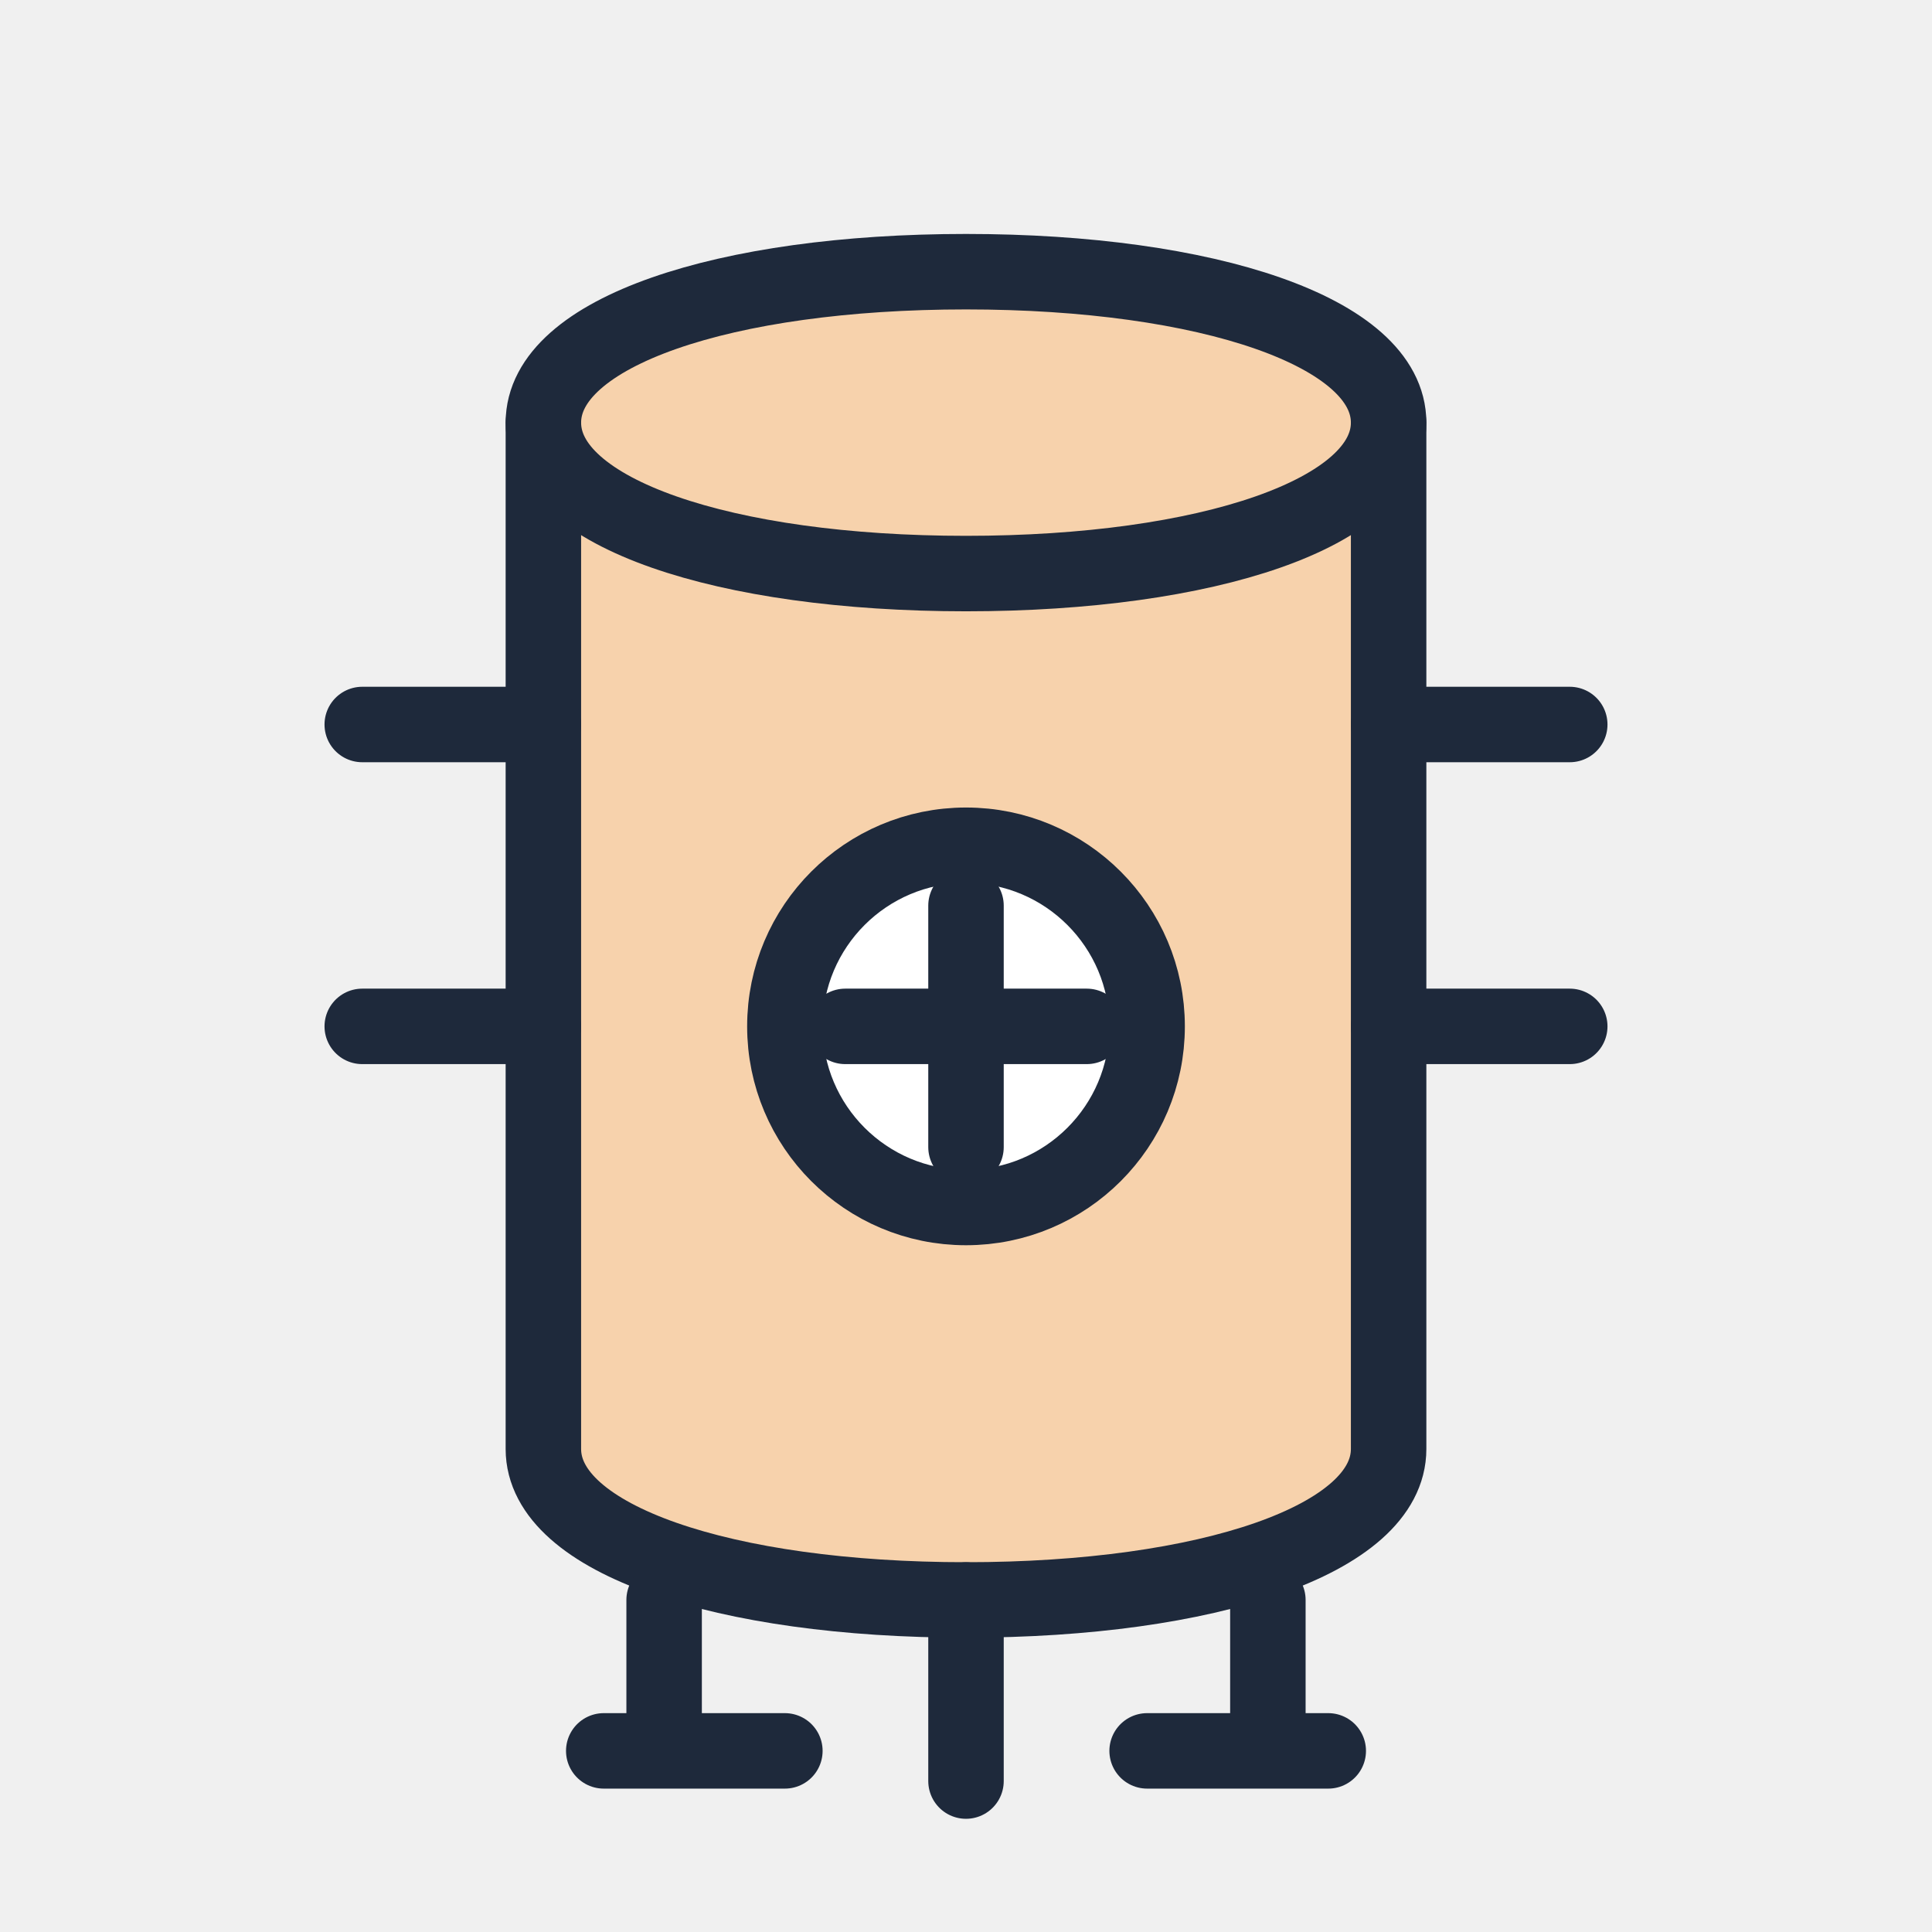
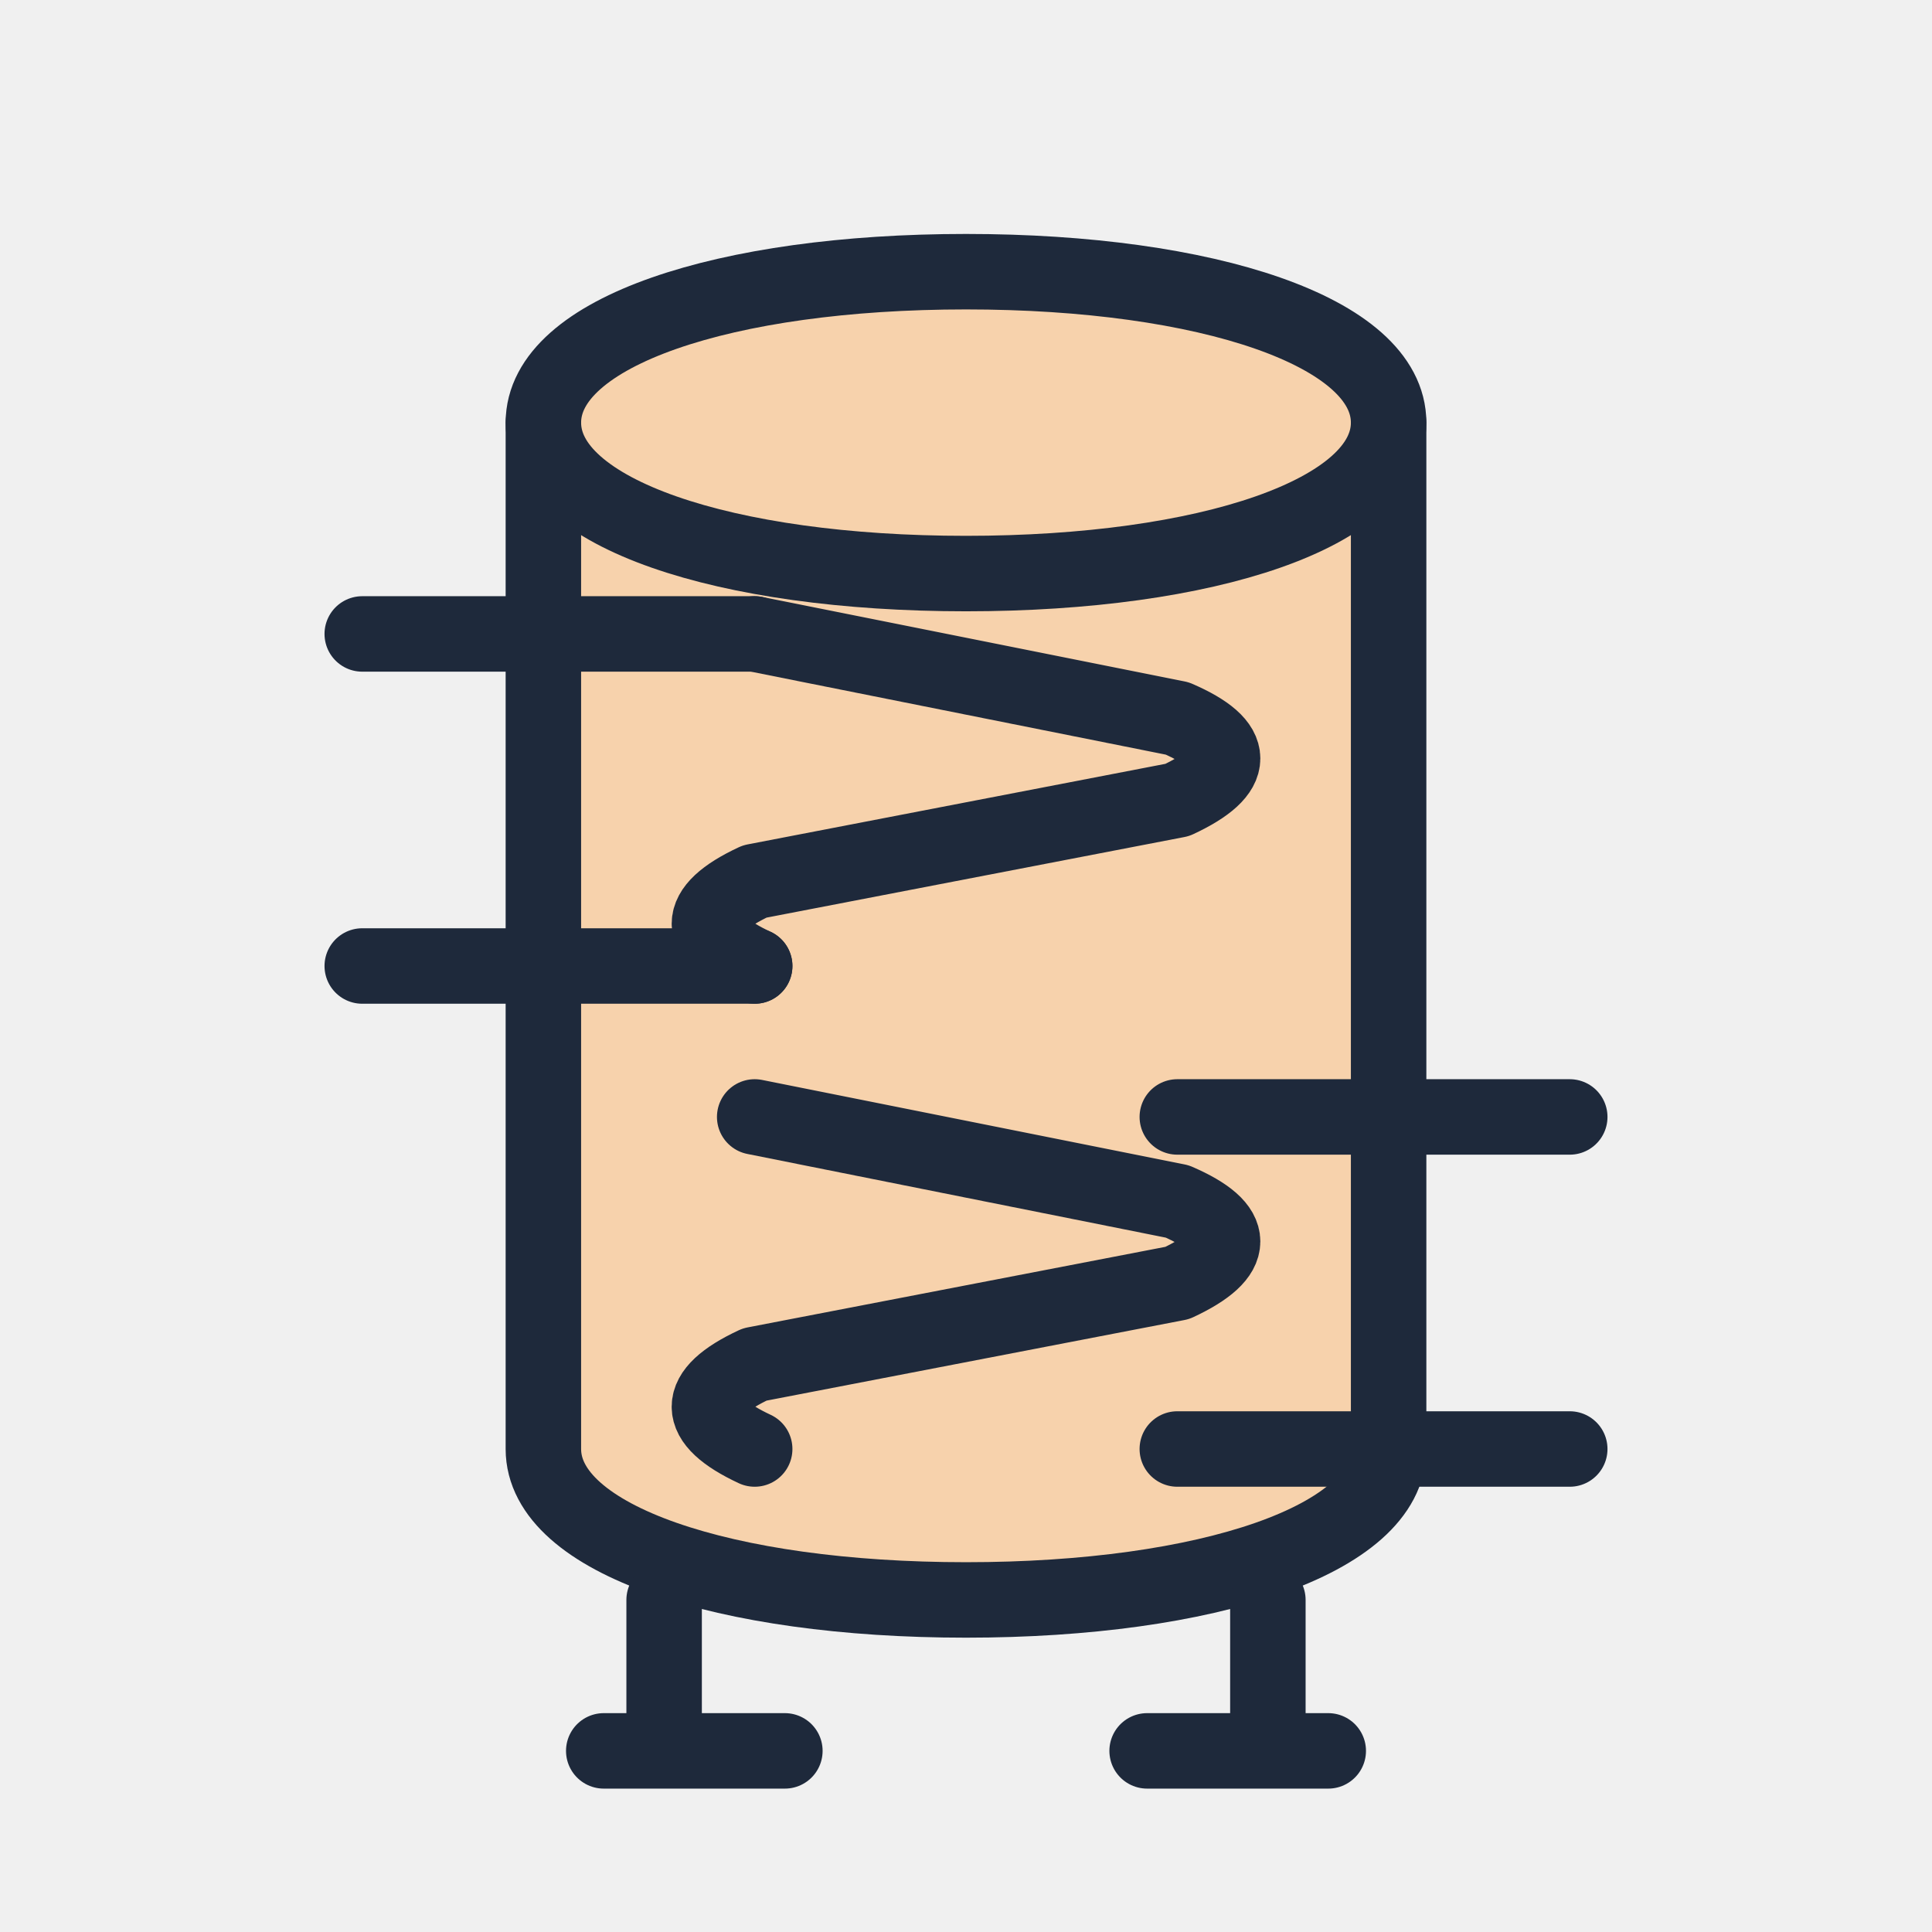
<svg xmlns="http://www.w3.org/2000/svg" viewBox="0 0 64 64" width="64" height="64" fill="none" stroke="#1e293b" stroke-width="2.5" stroke-linecap="round" stroke-linejoin="round">
  <path d="M18 14c0-3 6-5 14-5s14 2 14 5v34c0 3-6 5-14 5s-14-2-14-5z" fill="#fdba74" fill-opacity=".55" />
  <path d="M18 14c0 3 6 5 14 5s14-2 14-5" />
  <path d="M22 53v5M42 53v5M20 58h6M38 58h6" />
-   <path d="M18 24h-6M18 34h-6M46 24h6M46 34h6M32 53v6" />
-   <circle cx="32" cy="34" r="6" fill="#ffffff" />
-   <path d="M32 30v8M28 34h8" />
+   <path d="M25 21 L39 23.8 Q42 25.1 39 26.5 L25 29.2 Q22 30.6 25 32.0" />
+   <path d="M25 21H12M25 32.0H12" />
+   <path d="M25 37 L39 39.8 Q42 41.1 39 42.5 L25 45.2 Q22 46.6 25 48.0" />
+   <path d="M39 37H52M39 48.0H52" />
</svg>
